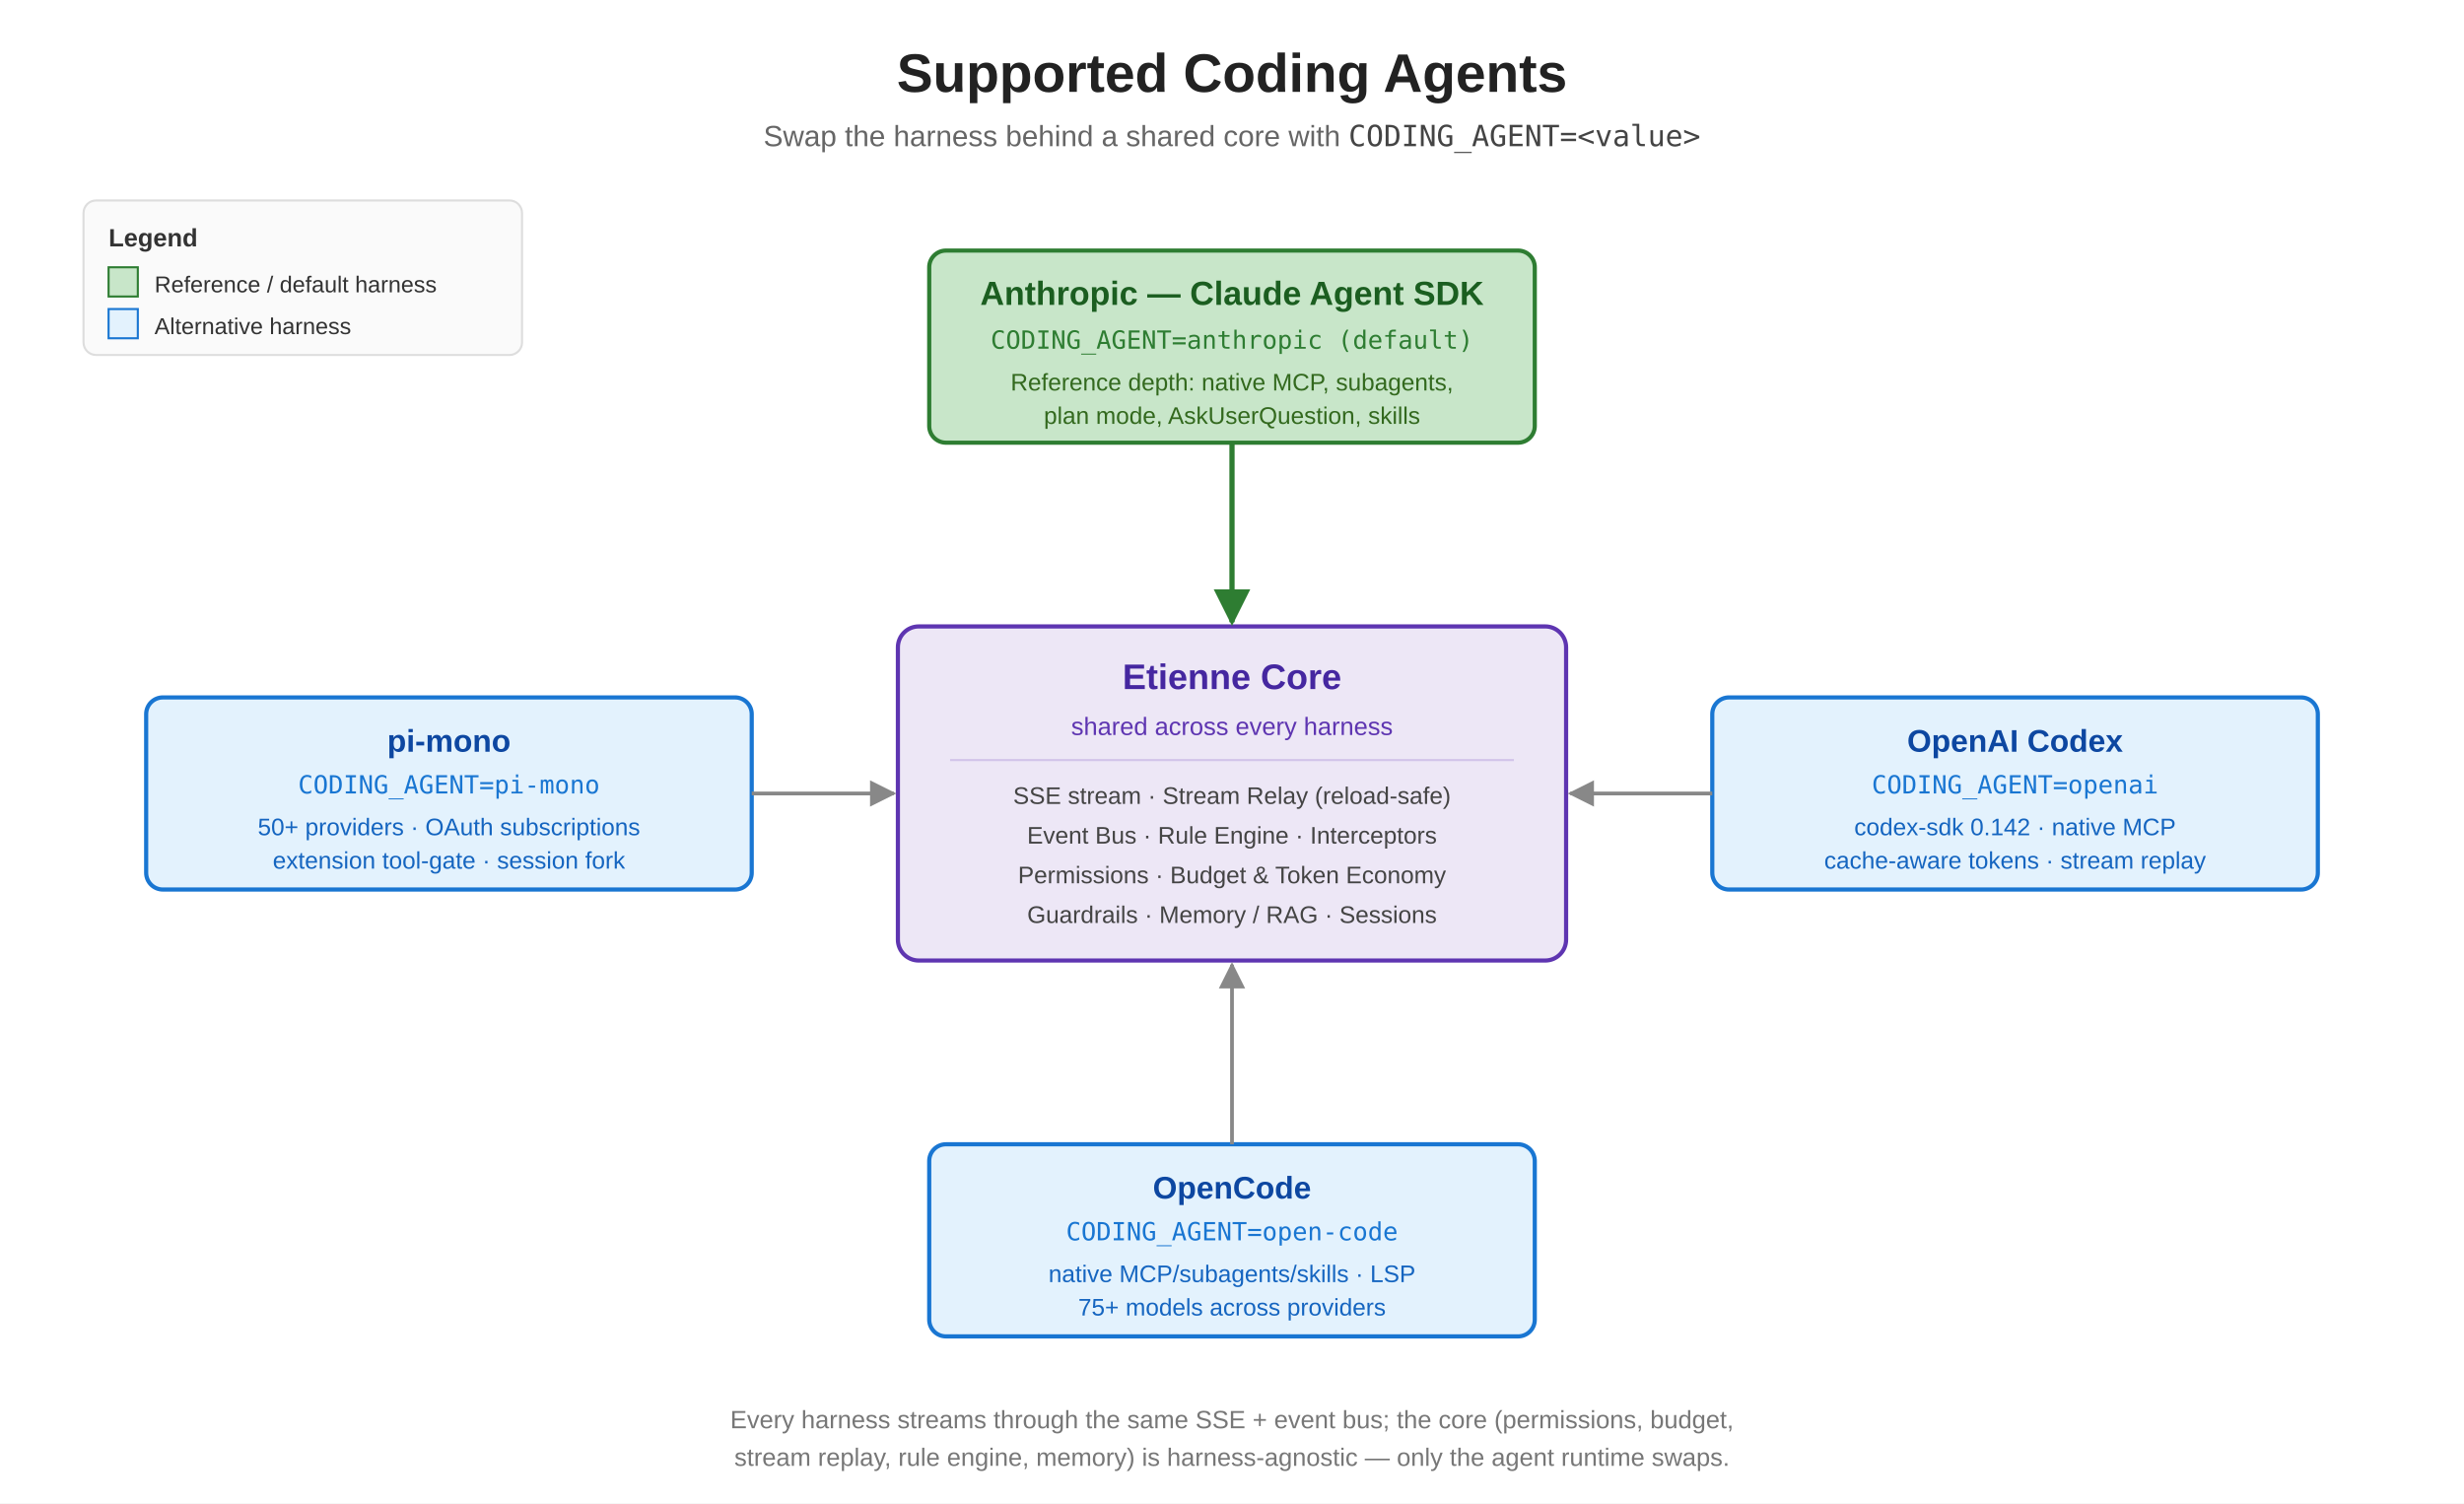
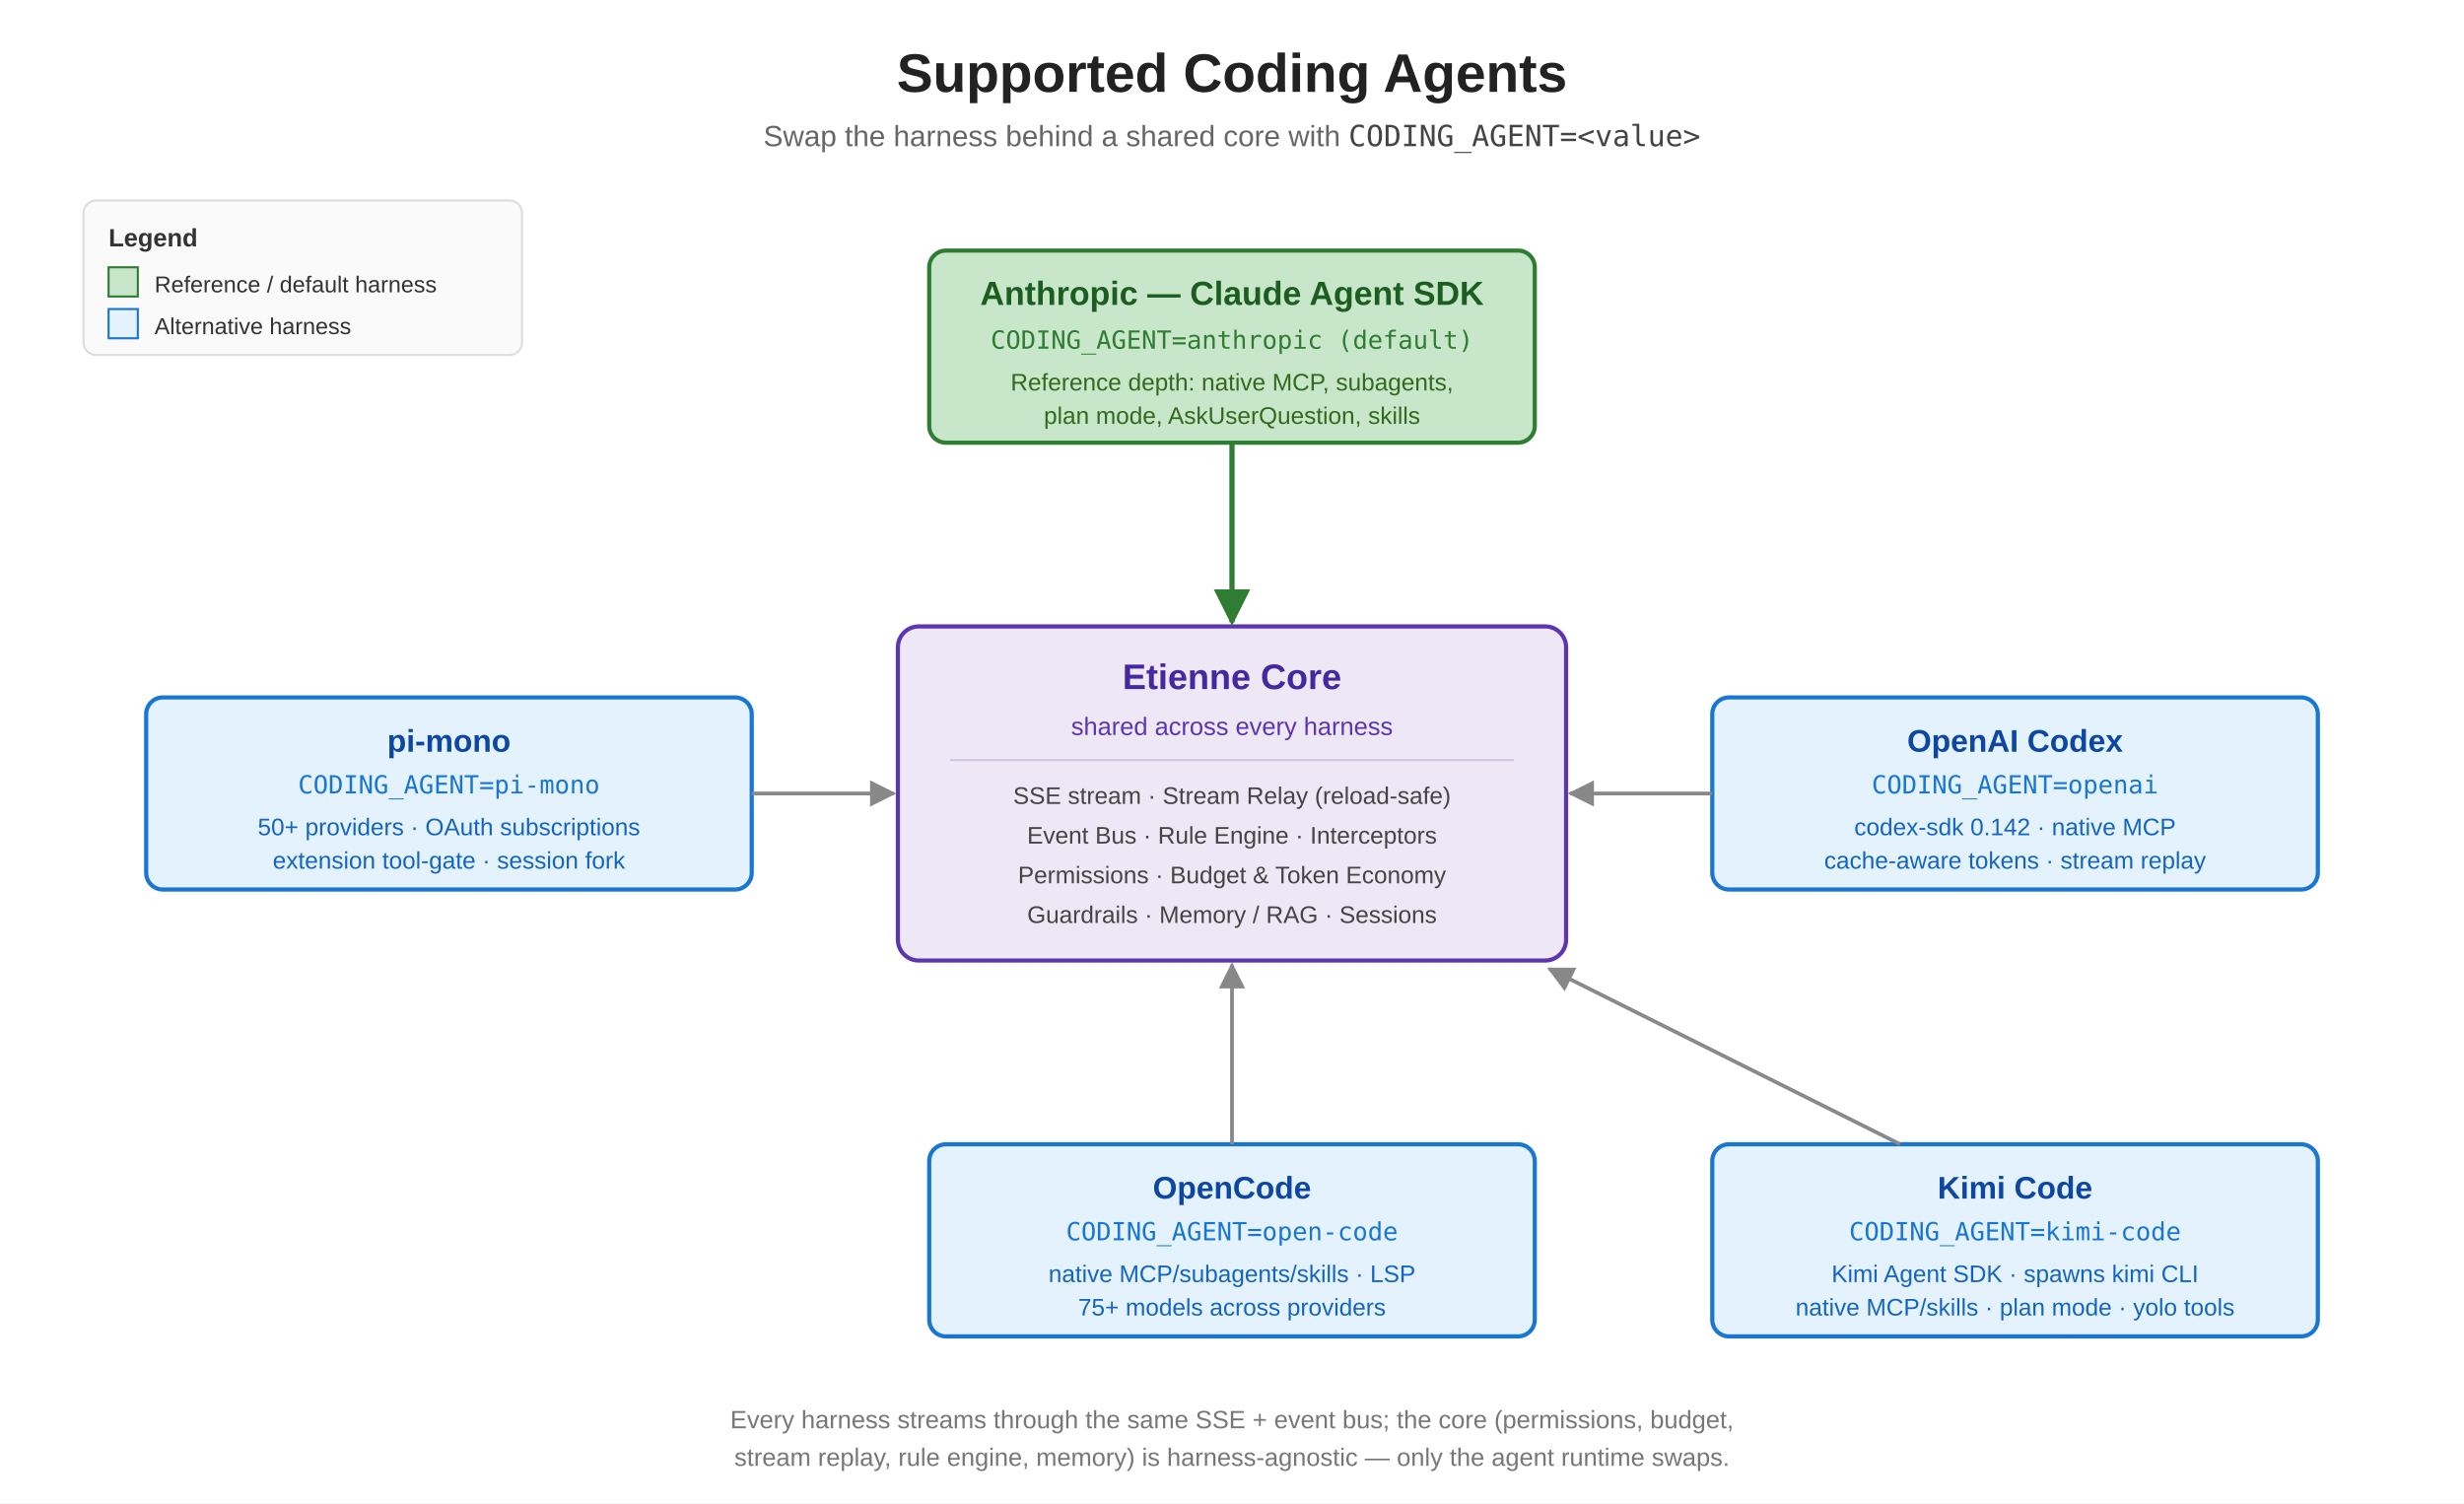
<svg xmlns="http://www.w3.org/2000/svg" viewBox="0 0 1180 720" font-family="Segoe UI, Arial, sans-serif">
  <rect width="1180" height="720" fill="#ffffff" />
  <defs>
    <marker id="arrow" viewBox="0 0 10 10" refX="9" refY="5" markerWidth="7" markerHeight="7" orient="auto">
      <path d="M 0 0 L 10 5 L 0 10 z" fill="#888" />
    </marker>
    <marker id="arrow-green" viewBox="0 0 10 10" refX="9" refY="5" markerWidth="7" markerHeight="7" orient="auto">
      <path d="M 0 0 L 10 5 L 0 10 z" fill="#2e7d32" />
    </marker>
  </defs>
  <text x="590" y="44" text-anchor="middle" font-size="26" font-weight="700" fill="#222">Supported Coding Agents</text>
  <text x="590" y="70" text-anchor="middle" font-size="14" fill="#666">Swap the harness behind a shared core with <tspan font-family="Consolas, monospace" fill="#444">CODING_AGENT=&lt;value&gt;</tspan>
  </text>
  <g transform="translate(40, 96)">
    <rect x="0" y="0" width="210" height="74" fill="#fafafa" stroke="#ddd" rx="6" />
    <text x="12" y="22" font-size="12" font-weight="600" fill="#333">Legend</text>
    <rect x="12" y="32" width="14" height="14" fill="#c8e6c9" stroke="#2e7d32" />
    <text x="34" y="44" font-size="11" fill="#333">Reference / default harness</text>
    <rect x="12" y="52" width="14" height="14" fill="#e3f2fd" stroke="#1976d2" />
    <text x="34" y="64" font-size="11" fill="#333">Alternative harness</text>
  </g>
  <g>
    <rect x="430" y="300" width="320" height="160" rx="10" fill="#ede7f6" stroke="#5e35b1" stroke-width="2" />
    <text x="590" y="330" text-anchor="middle" font-size="17" font-weight="700" fill="#4527a0">Etienne Core</text>
    <text x="590" y="352" text-anchor="middle" font-size="12" fill="#5e35b1">shared across every harness</text>
    <line x1="455" y1="364" x2="725" y2="364" stroke="#d1c4e9" />
    <text x="590" y="385" text-anchor="middle" font-size="11.5" fill="#444">SSE stream  ·  Stream Relay (reload-safe)</text>
    <text x="590" y="404" text-anchor="middle" font-size="11.5" fill="#444">Event Bus  ·  Rule Engine  ·  Interceptors</text>
    <text x="590" y="423" text-anchor="middle" font-size="11.5" fill="#444">Permissions  ·  Budget &amp; Token Economy</text>
    <text x="590" y="442" text-anchor="middle" font-size="11.5" fill="#444">Guardrails  ·  Memory / RAG  ·  Sessions</text>
  </g>
  <g>
    <rect x="445" y="120" width="290" height="92" rx="8" fill="#c8e6c9" stroke="#2e7d32" stroke-width="2" />
    <text x="590" y="146" text-anchor="middle" font-size="16" font-weight="700" fill="#1b5e20">Anthropic — Claude Agent SDK</text>
    <text x="590" y="167" text-anchor="middle" font-size="12" font-family="Consolas, monospace" fill="#2e7d32">CODING_AGENT=anthropic  (default)</text>
    <text x="590" y="187" text-anchor="middle" font-size="11.5" fill="#33691e">Reference depth: native MCP, subagents,</text>
    <text x="590" y="203" text-anchor="middle" font-size="11.5" fill="#33691e">plan mode, AskUserQuestion, skills</text>
  </g>
  <g>
    <rect x="70" y="334" width="290" height="92" rx="8" fill="#e3f2fd" stroke="#1976d2" stroke-width="2" />
    <text x="215" y="360" text-anchor="middle" font-size="15" font-weight="700" fill="#0d47a1">pi-mono</text>
    <text x="215" y="380" text-anchor="middle" font-size="12" font-family="Consolas, monospace" fill="#1976d2">CODING_AGENT=pi-mono</text>
    <text x="215" y="400" text-anchor="middle" font-size="11.5" fill="#1565c0">50+ providers · OAuth subscriptions</text>
    <text x="215" y="416" text-anchor="middle" font-size="11.5" fill="#1565c0">extension tool-gate · session fork</text>
  </g>
  <g>
    <rect x="820" y="334" width="290" height="92" rx="8" fill="#e3f2fd" stroke="#1976d2" stroke-width="2" />
    <text x="965" y="360" text-anchor="middle" font-size="15" font-weight="700" fill="#0d47a1">OpenAI Codex</text>
    <text x="965" y="380" text-anchor="middle" font-size="12" font-family="Consolas, monospace" fill="#1976d2">CODING_AGENT=openai</text>
    <text x="965" y="400" text-anchor="middle" font-size="11.5" fill="#1565c0">codex-sdk 0.142 · native MCP</text>
    <text x="965" y="416" text-anchor="middle" font-size="11.5" fill="#1565c0">cache-aware tokens · stream replay</text>
  </g>
  <g>
    <rect x="445" y="548" width="290" height="92" rx="8" fill="#e3f2fd" stroke="#1976d2" stroke-width="2" />
    <text x="590" y="574" text-anchor="middle" font-size="15" font-weight="700" fill="#0d47a1">OpenCode</text>
    <text x="590" y="594" text-anchor="middle" font-size="12" font-family="Consolas, monospace" fill="#1976d2">CODING_AGENT=open-code</text>
    <text x="590" y="614" text-anchor="middle" font-size="11.5" fill="#1565c0">native MCP/subagents/skills · LSP</text>
    <text x="590" y="630" text-anchor="middle" font-size="11.5" fill="#1565c0">75+ models across providers</text>
  </g>
+   <g>
+     <rect x="820" y="548" width="290" height="92" rx="8" fill="#e3f2fd" stroke="#1976d2" stroke-width="2" />
+     <text x="965" y="574" text-anchor="middle" font-size="15" font-weight="700" fill="#0d47a1">Kimi Code</text>
+     <text x="965" y="594" text-anchor="middle" font-size="12" font-family="Consolas, monospace" fill="#1976d2">CODING_AGENT=kimi-code</text>
+     <text x="965" y="614" text-anchor="middle" font-size="11.5" fill="#1565c0">Kimi Agent SDK · spawns kimi CLI</text>
+     <text x="965" y="630" text-anchor="middle" font-size="11.5" fill="#1565c0">native MCP/skills · plan mode · yolo tools</text>
+   </g>
  <path d="M 590 212 L 590 298" fill="none" stroke="#2e7d32" stroke-width="2.5" marker-end="url(#arrow-green)" />
  <path d="M 360 380 L 428 380" fill="none" stroke="#888" stroke-width="1.8" marker-end="url(#arrow)" />
  <path d="M 820 380 L 752 380" fill="none" stroke="#888" stroke-width="1.8" marker-end="url(#arrow)" />
  <path d="M 590 548 L 590 462" fill="none" stroke="#888" stroke-width="1.8" marker-end="url(#arrow)" />
+   <path d="M 910 548 L 742 464" fill="none" stroke="#888" stroke-width="1.8" marker-end="url(#arrow)" />
  <text x="590" y="684" text-anchor="middle" font-size="12" fill="#777">Every harness streams through the same SSE + event bus; the core (permissions, budget,</text>
  <text x="590" y="702" text-anchor="middle" font-size="12" fill="#777">stream replay, rule engine, memory) is harness-agnostic — only the agent runtime swaps.</text>
</svg>
